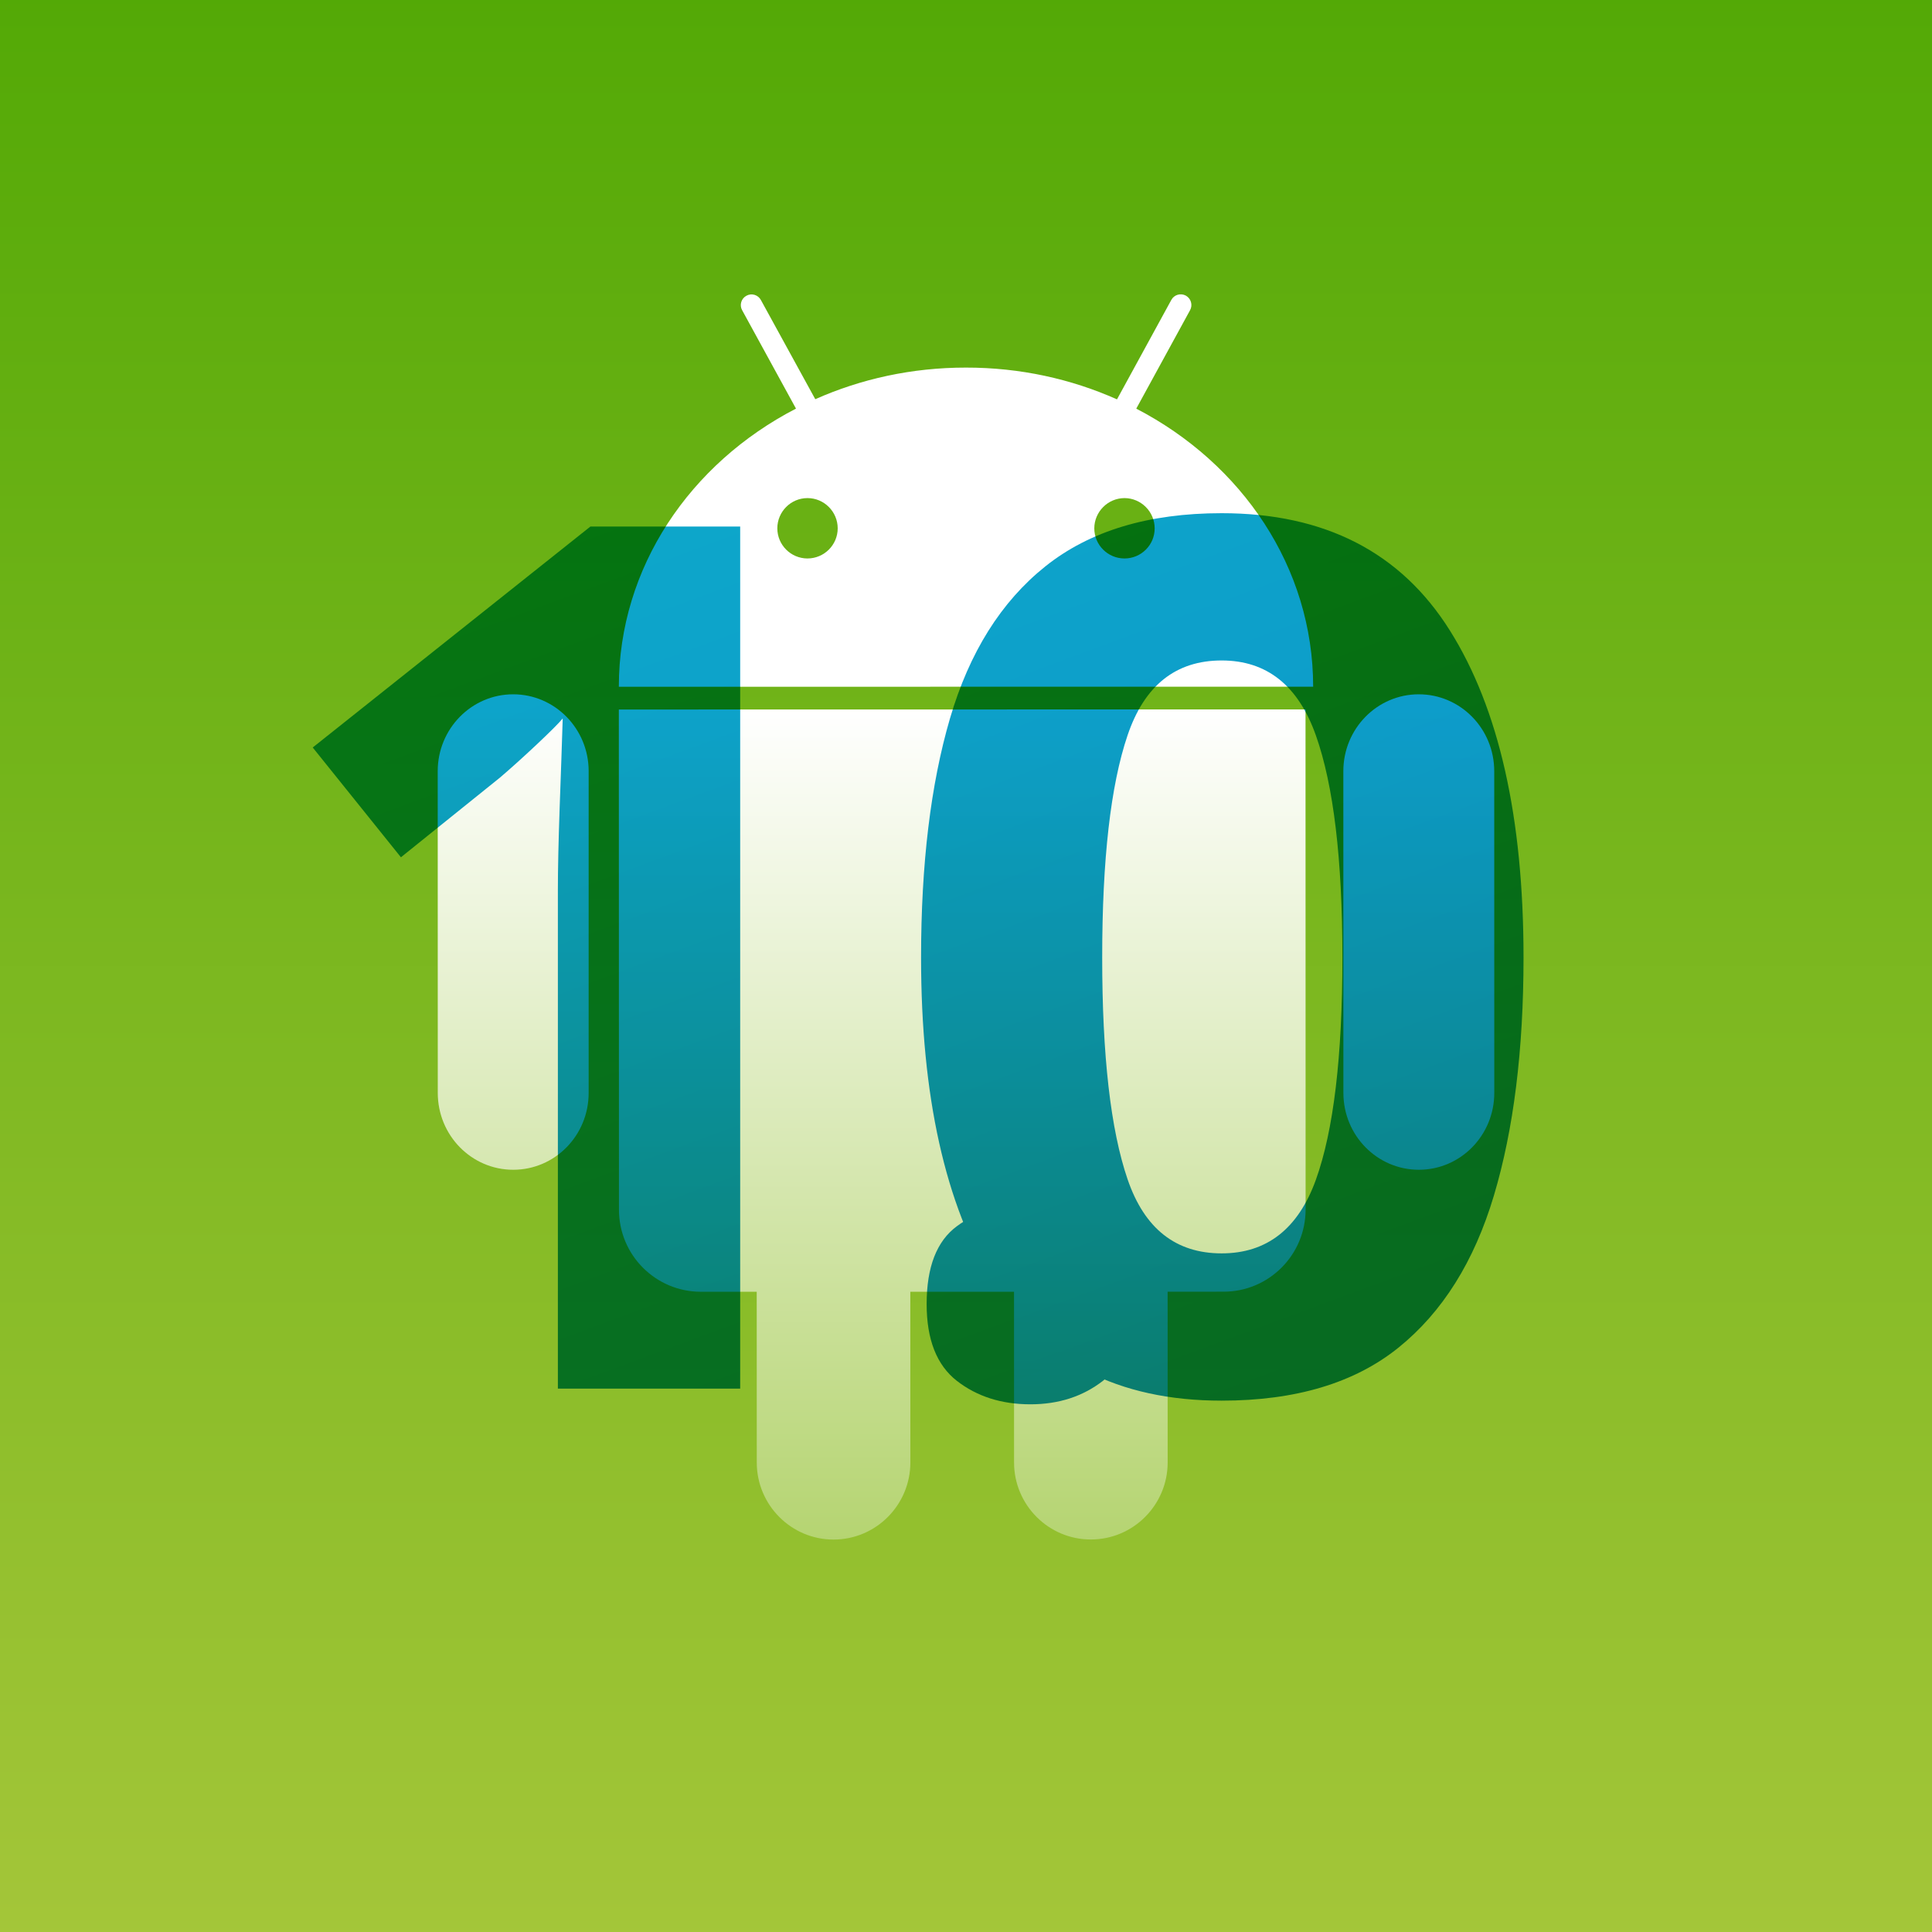
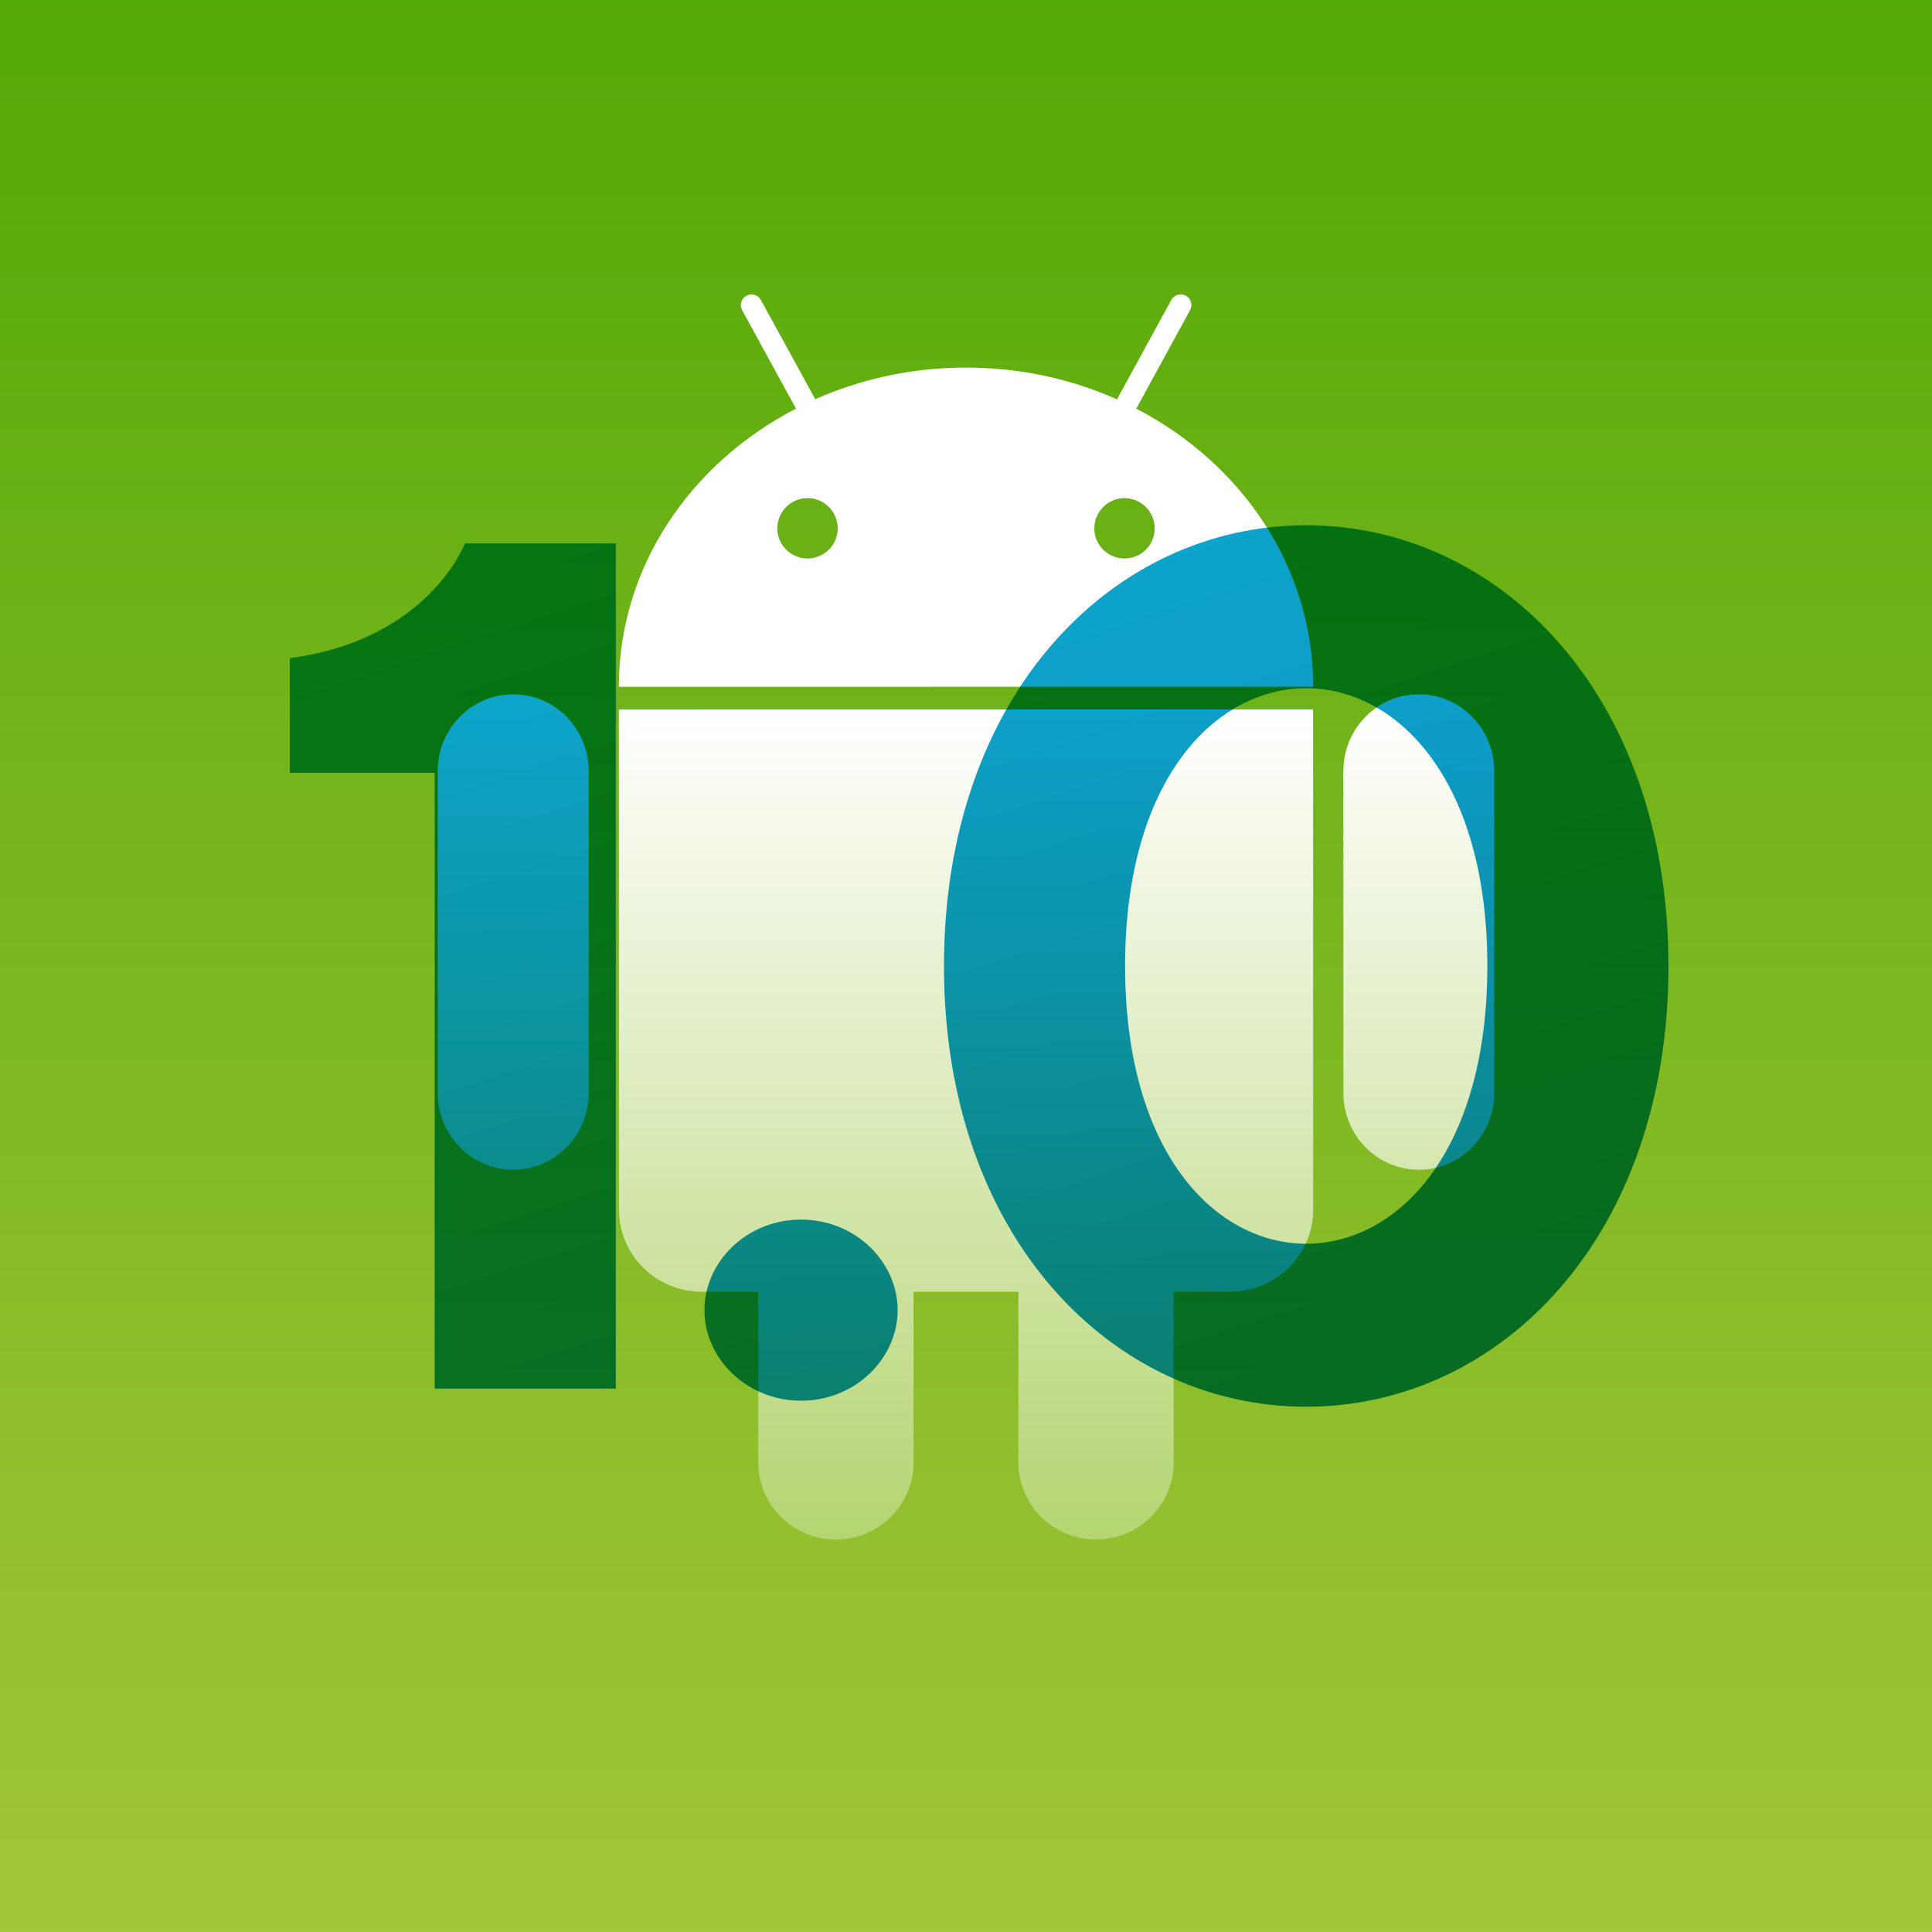
<svg xmlns="http://www.w3.org/2000/svg" width="256px" height="256px" viewBox="0 0 256 256" version="1.1">
  <defs>
    <linearGradient x1="50%" y1="0%" x2="50%" y2="100%" id="linearGradient-1">
      <stop stop-color="#53A906" offset="0%" />
      <stop stop-color="#A4C639" offset="100%" />
    </linearGradient>
    <linearGradient x1="50%" y1="33.183%" x2="50%" y2="132.41%" id="linearGradient-2">
      <stop stop-color="#FFFFFF" offset="0%" />
      <stop stop-color="#92C02E" offset="100%" />
    </linearGradient>
    <linearGradient x1="-26.536%" y1="-146.466%" x2="122.497%" y2="149.7%" id="linearGradient-3">
      <stop stop-color="#0DD3C5" offset="0%" />
      <stop stop-color="#0DC0C7" offset="8.751%" />
      <stop stop-color="#0D83CD" offset="100%" />
    </linearGradient>
  </defs>
  <g id="New-Icons" stroke="none" stroke-width="1" fill="none" fill-rule="evenodd">
    <g id="Change-Android-Versioncode-And-Versionname">
-       <g id="change-android-versioncode-and-versionname">
+       <g id="change-android-versioncode-and-versionname-stepicon">
        <rect id="Rectangle" fill="url(#linearGradient-1)" x="0" y="0" width="256" height="256" />
-         <path d="M197.993,102.179 C197.992,96.556 193.516,91.999 187.995,92 C182.474,91.996 177.999,96.561 178,102.184 L178.007,144.82 C178.007,150.449 182.48,154.998 188.005,155 C193.526,154.999 197.999,150.449 198,144.816 L197.993,102.179 Z M82,94.015 L82.016,160.272 C82.011,166.299 86.87,171.163 92.875,171.165 L100.269,171.168 L100.277,193.789 C100.276,199.421 104.84,204 110.447,204 C116.071,204 120.627,199.417 120.628,193.782 L120.622,171.165 L134.362,171.162 L134.368,193.783 C134.367,199.412 138.933,203.998 144.541,203.989 C150.165,203.993 154.723,199.41 154.722,193.774 L154.716,171.16 L162.136,171.154 C168.126,171.156 172.999,166.285 173,160.258 L172.989,94 L82,94.015 Z M149.004,74 C146.796,74.002 145,72.216 145,70.004 C145.007,67.815 146.794,66.007 149.006,66 C151.201,66.006 153.002,67.813 153,70.007 C153.005,72.213 151.21,74 149.004,74 Z M106.99,74 C104.791,73.995 103,72.209 103,70.003 C103.001,67.806 104.788,66 106.993,66 C109.207,65.998 110.997,67.806 111,70.003 C111.001,72.206 109.206,73.999 106.99,74 Z M150.561,54.147 L157.689,41.104 C158.069,40.423 157.82,39.555 157.13,39.17 C156.435,38.801 155.576,39.052 155.208,39.738 L148.008,52.917 C141.948,50.216 135.169,48.7 127.995,48.708 C120.84,48.702 114.063,50.212 108.029,52.897 L100.822,39.753 C100.446,39.059 99.584,38.809 98.904,39.186 C98.21,39.56 97.956,40.43 98.341,41.11 L105.473,54.143 C91.46,61.384 81.993,75.171 82,91 L174,90.991 C174.003,75.164 164.553,61.405 150.561,54.147 Z M67.996,92 C62.475,91.997 58.001,96.563 58,102.181 L58.007,144.816 C58.009,150.453 62.485,155.001 68.006,155 C73.53,155 78.005,150.45 77.999,144.816 L78,102.175 C77.998,96.559 73.517,91.996 67.996,92 Z" id="Fill-10" fill="url(#linearGradient-2)" />
-         <text id="1.0" fill="url(#linearGradient-3)" style="mix-blend-mode: multiply;" font-family="TTNorms-Bold, TT Norms" font-size="160" font-weight="bold" letter-spacing="-9.86">
-           <tspan x="32" y="184">1.</tspan>
-           <tspan x="116.28" y="184">0</tspan>
-         </text>
+         <path d="M197.993,102.179 C197.992,96.556 193.516,91.999 187.995,92 C182.474,91.996 177.999,96.561 178,102.184 L178.007,144.82 C178.007,150.449 182.48,154.998 188.005,155 C193.526,154.999 197.999,150.449 198,144.816 L197.993,102.179 Z M82,94.015 L82.016,160.272 C82.011,166.299 86.924,171.163 92.994,171.165 L100.47,171.168 L100.478,193.789 C100.477,199.421 105.091,204 110.76,204 C116.445,204 121.051,199.417 121.052,193.782 L121.047,171.165 L134.938,171.162 L134.944,193.783 C134.942,199.412 139.559,203.998 145.229,203.989 C150.914,203.993 155.522,199.41 155.521,193.774 L155.515,171.16 L163.017,171.154 C169.072,171.156 173.999,166.285 174,160.258 L173.989,94 L82,94.015 Z M149.004,74 C146.796,74.002 145,72.216 145,70.004 C145.007,67.815 146.794,66.007 149.006,66 C151.201,66.006 153.002,67.813 153,70.007 C153.005,72.213 151.21,74 149.004,74 Z M106.99,74 C104.791,73.995 103,72.209 103,70.003 C103.001,67.806 104.788,66 106.993,66 C109.207,65.998 110.997,67.806 111,70.003 C111.001,72.206 109.206,73.999 106.99,74 Z M150.561,54.147 L157.689,41.104 C158.069,40.423 157.82,39.555 157.13,39.17 C156.435,38.801 155.576,39.052 155.208,39.738 L148.008,52.917 C141.948,50.216 135.169,48.7 127.995,48.708 C120.84,48.702 114.063,50.212 108.029,52.897 L100.822,39.753 C100.446,39.059 99.584,38.809 98.904,39.186 C98.21,39.56 97.956,40.43 98.341,41.11 L105.473,54.143 C91.46,61.384 81.993,75.171 82,91 L174,90.991 C174.003,75.164 164.553,61.405 150.561,54.147 Z M67.996,92 C62.475,91.997 58.001,96.563 58,102.181 L58.007,144.816 C58.009,150.453 62.485,155.001 68.006,155 C73.53,155 78.005,150.45 77.999,144.816 L78,102.175 C77.998,96.559 73.517,91.996 67.996,92 Z" id="Fill-10" fill="url(#linearGradient-2)" />
+         <path d="M61.6,72 L81.6,72 L81.6,184 L57.6,184 L57.6,102.4 L38.4,102.4 L38.4,87.2 C56.8,84.8 61.6,72 61.6,72 Z M93.34,173.6 C93.34,167.2 98.94,161.6 106.14,161.6 C113.34,161.6 118.94,167.2 118.94,173.6 C118.94,180 113.34,185.6 106.14,185.6 C98.94,185.6 93.34,180 93.34,173.6 Z M149.08,128 C149.08,152.8 161.08,164.8 173.08,164.8 C185.08,164.8 197.08,152.8 197.08,128 C197.08,103.2 185.08,91.2 173.08,91.2 C161.08,91.2 149.08,103.2 149.08,128 Z M221.08,128 C221.08,164 198.68,186.4 173.08,186.4 C147.48,186.4 125.08,164 125.08,128 C125.08,92 147.48,69.6 173.08,69.6 C198.68,69.6 221.08,92 221.08,128 Z" id="1.0" fill="url(#linearGradient-3)" style="mix-blend-mode: multiply;" />
      </g>
    </g>
  </g>
</svg>
